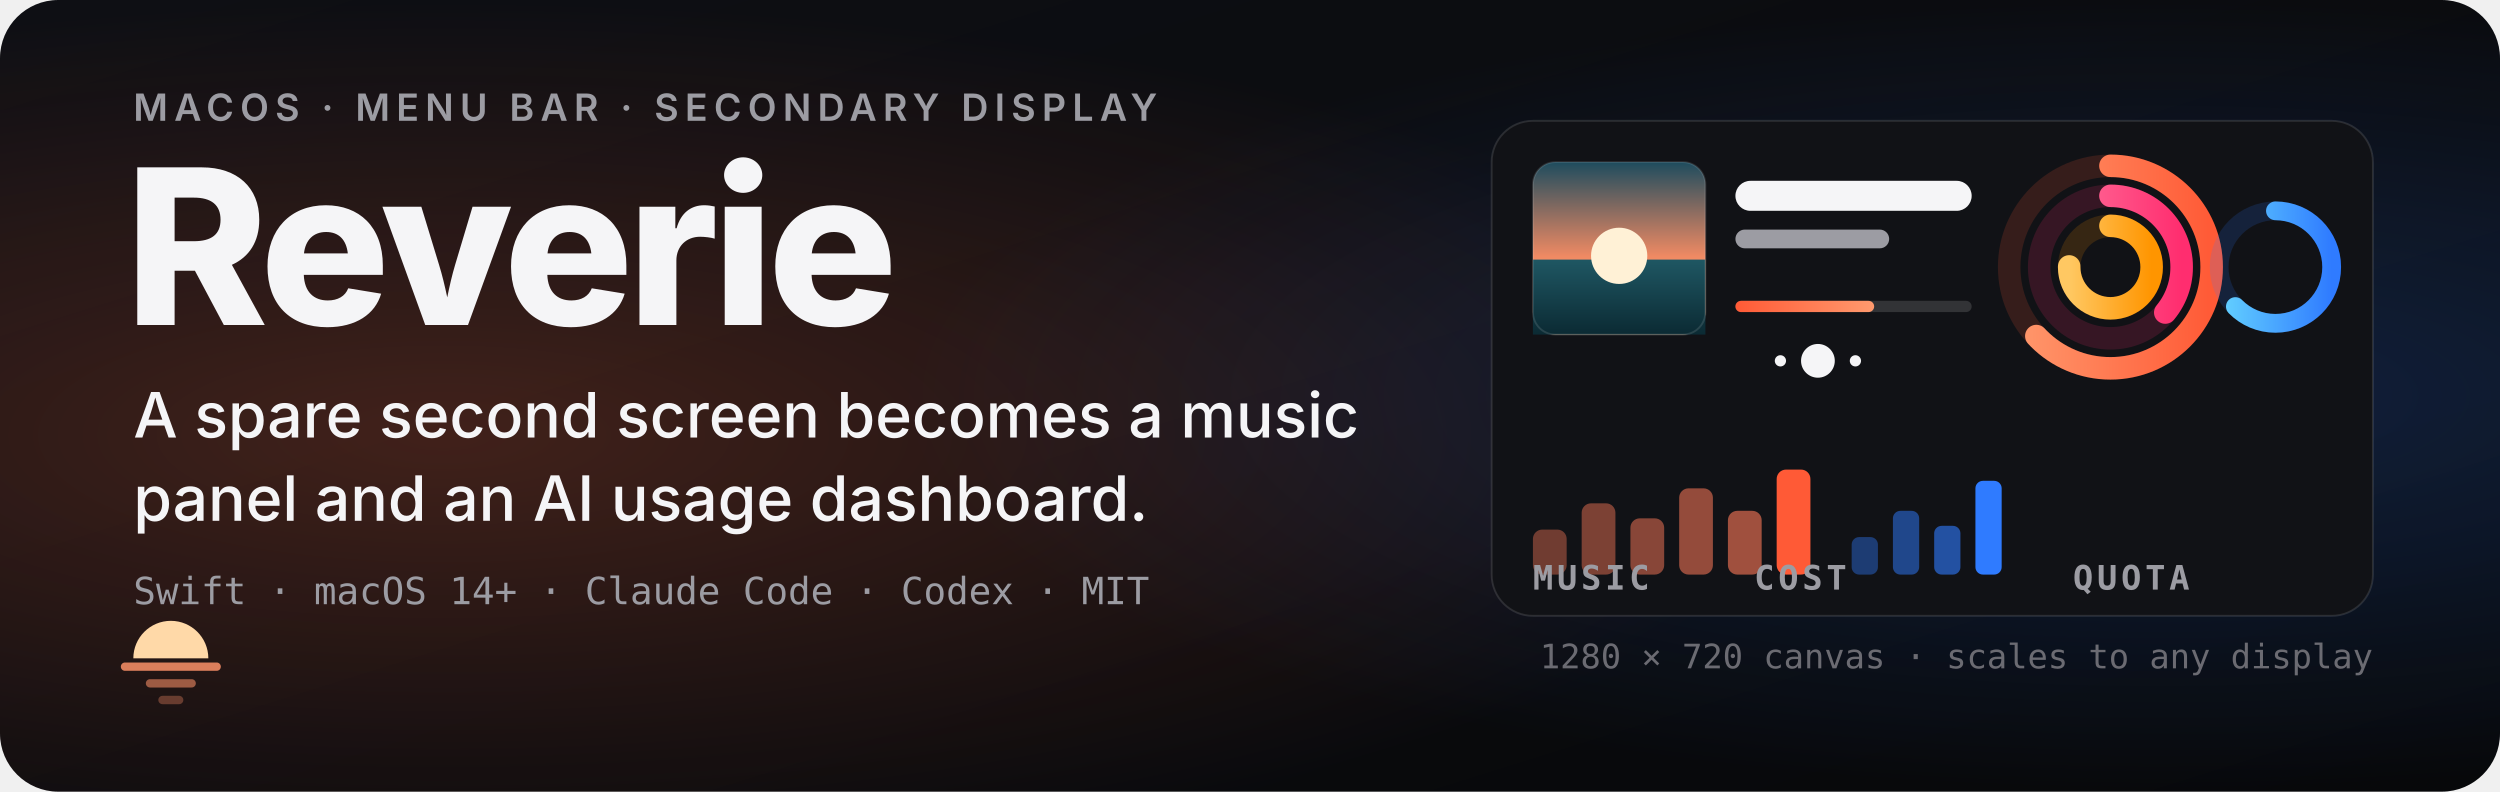
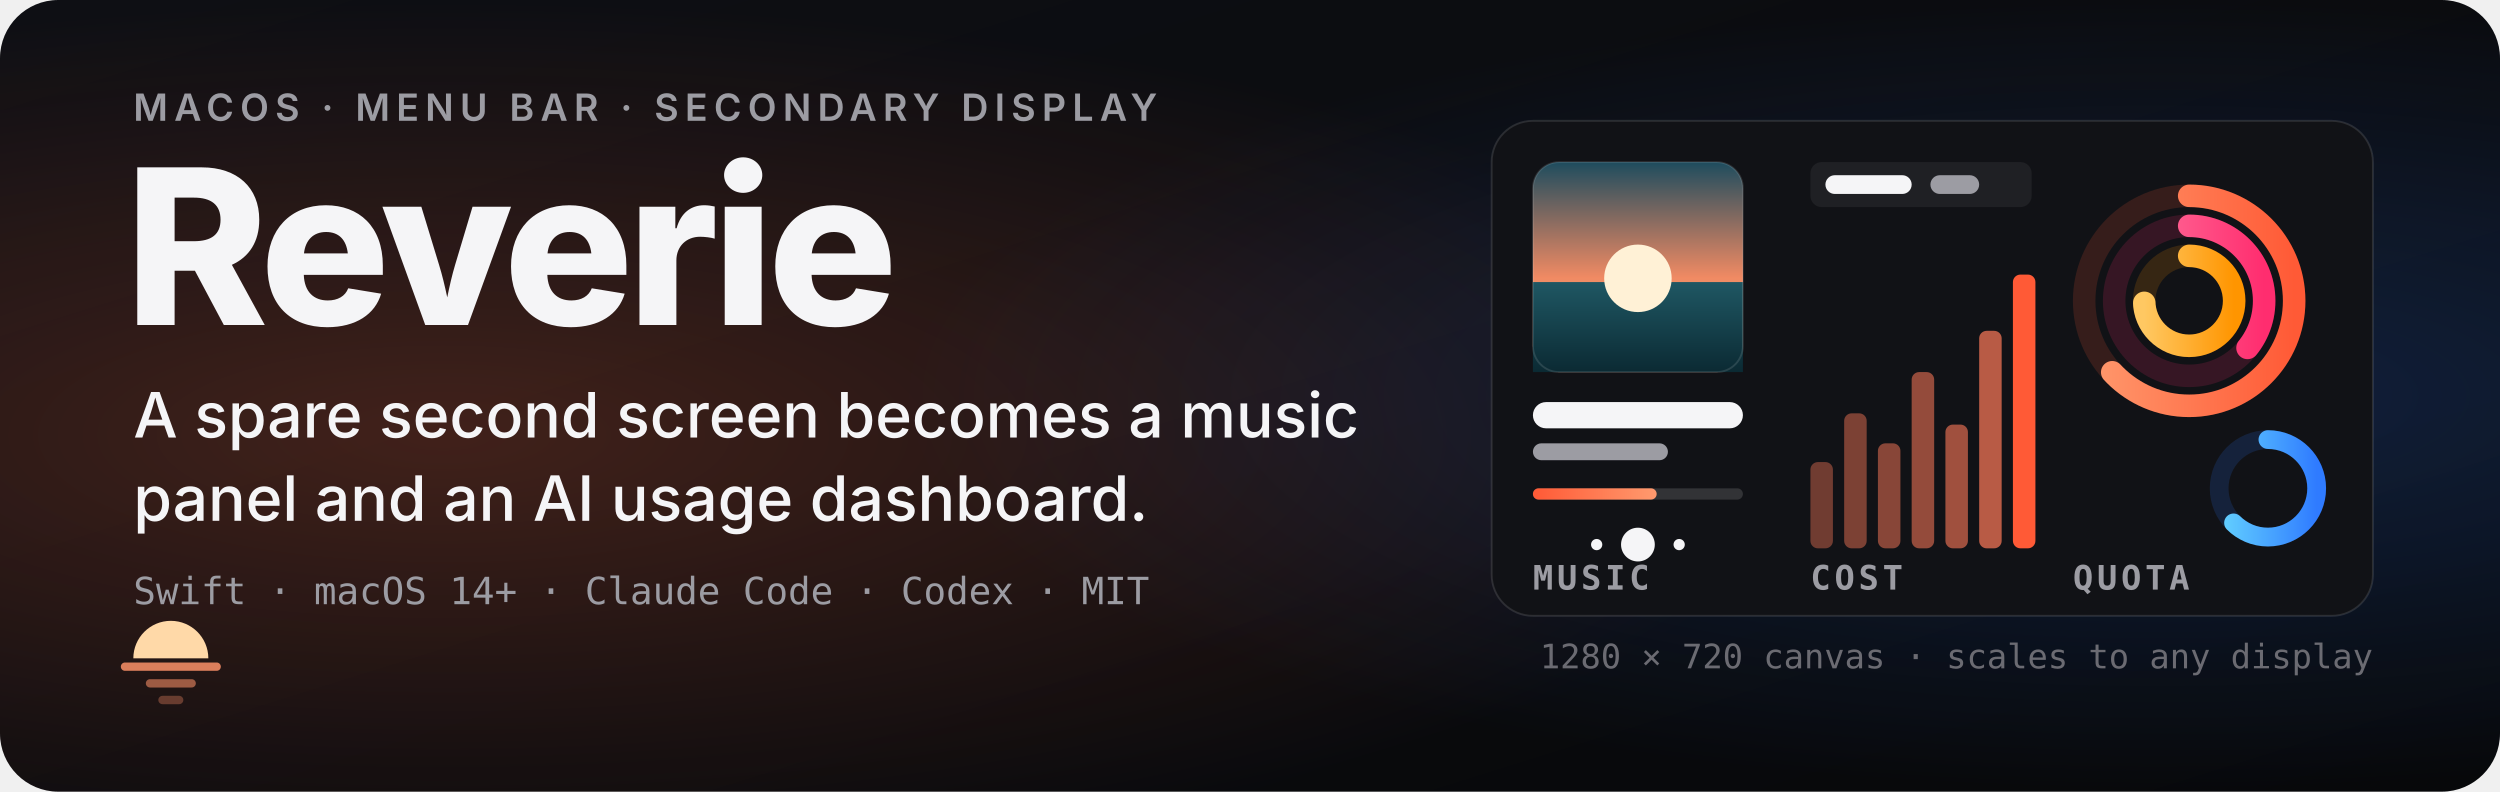
<svg xmlns="http://www.w3.org/2000/svg" width="1200" height="380" viewBox="0 0 1200 380" role="img" aria-labelledby="title desc">
  <defs>
    <linearGradient id="bg" x1="0" y1="0" x2="1" y2="1">
      <stop offset="0" stop-color="#0E0F14" />
      <stop offset="1" stop-color="#07080A" />
    </linearGradient>
    <radialGradient id="warm" cx="0.18" cy="0.55" r="0.55">
      <stop offset="0" stop-color="#FF6A3D" stop-opacity="0.22" />
      <stop offset="1" stop-color="#FF6A3D" stop-opacity="0" />
    </radialGradient>
    <radialGradient id="cool" cx="0.86" cy="0.5" r="0.5">
      <stop offset="0" stop-color="#2F7BFF" stop-opacity="0.2" />
      <stop offset="1" stop-color="#2F7BFF" stop-opacity="0" />
    </radialGradient>
    <linearGradient id="sky" x1="0" y1="0" x2="0" y2="1">
      <stop offset="0" stop-color="#1E4C5E" />
      <stop offset="0.55" stop-color="#F08A63" />
      <stop offset="1" stop-color="#FBC89A" />
    </linearGradient>
    <linearGradient id="sea" x1="0" y1="0" x2="0" y2="1">
      <stop offset="0" stop-color="#1F5763" />
      <stop offset="1" stop-color="#0B2A33" />
    </linearGradient>
    <linearGradient id="ringA" x1="0" y1="0" x2="0" y2="1">
      <stop offset="0" stop-color="#FF9A6E" />
      <stop offset="1" stop-color="#FF5A36" />
    </linearGradient>
    <linearGradient id="ringB" x1="0" y1="0" x2="0" y2="1">
      <stop offset="0" stop-color="#FF7AA2" />
      <stop offset="1" stop-color="#FF2D6F" />
    </linearGradient>
    <linearGradient id="ringC" x1="0" y1="0" x2="0" y2="1">
      <stop offset="0" stop-color="#FFC862" />
      <stop offset="1" stop-color="#FF9500" />
    </linearGradient>
    <linearGradient id="ringD" x1="0" y1="0" x2="0" y2="1">
      <stop offset="0" stop-color="#64D2FF" />
      <stop offset="1" stop-color="#2F7BFF" />
    </linearGradient>
    <linearGradient id="bar" x1="0" y1="0" x2="1" y2="0">
      <stop offset="0" stop-color="#FF5A36" />
      <stop offset="1" stop-color="#FF9A6E" />
    </linearGradient>
    <clipPath id="panel">
      <rect x="0" y="0" width="470" height="264" rx="22" />
    </clipPath>
  </defs>
  <rect width="1200" height="380" rx="28" fill="url(#bg)" />
  <rect width="1200" height="380" rx="28" fill="url(#warm)" />
  <rect width="1200" height="380" rx="28" fill="url(#cool)" />
  <g id="title-block" transform="translate(64 58)" font-family="-apple-system, BlinkMacSystemFont, 'Segoe UI', 'PingFang SC', sans-serif">
    <text x="0" y="0" font-size="18" font-weight="600" letter-spacing="3" fill="#9C9CA3">MACOS · MENU BAR · SECONDARY DISPLAY</text>
    <text x="-4" y="98" font-size="104" font-weight="800" letter-spacing="-3" fill="#F5F5F7">Reverie</text>
    <text x="0" y="152" font-size="30" font-weight="500" fill="#F5F5F7">A spare second screen becomes a music</text>
    <text x="0" y="192" font-size="30" font-weight="500" fill="#F5F5F7">panel and an AI usage dashboard.</text>
    <g transform="translate(0 232)" font-family="ui-monospace, SFMono-Regular, Menlo, monospace" font-size="18" fill="#9C9CA3">
      <text x="0" y="0">Swift · macOS 14+ · Claude Code · Codex · MIT</text>
    </g>
    <g transform="translate(0 258)">
      <path d="M0 0 A18 18 0 0 1 36 0 Z" fill="#FFD9A8" />
      <rect x="-6" y="2" width="48" height="4" rx="2" fill="#F08A63" opacity="0.9" />
      <rect x="6" y="10" width="24" height="4" rx="2" fill="#F08A63" opacity="0.6" />
      <rect x="12" y="18" width="12" height="4" rx="2" fill="#F08A63" opacity="0.35" />
    </g>
  </g>
  <g id="project-proof" transform="translate(716 58) scale(0.9)">
    <rect x="0" y="0" width="470" height="264" rx="22" fill="#111216" stroke="#FFFFFF" stroke-opacity="0.12" />
    <g clip-path="url(#panel)">
      <g transform="translate(22 22)">
-         <rect x="0" y="0" width="92" height="92" rx="12" fill="url(#sky)" />
-         <rect x="0" y="52" width="92" height="40" fill="url(#sea)" />
-         <circle cx="46" cy="50" r="15" fill="#FFF1D6" />
-         <rect x="0" y="0" width="92" height="92" rx="12" fill="none" stroke="#FFFFFF" stroke-opacity="0.12" />
-         <rect x="108" y="10" width="126" height="16" rx="8" fill="#F5F5F7" />
-         <rect x="108" y="36" width="82" height="10" rx="5" fill="#9C9CA3" />
-         <rect x="108" y="74" width="126" height="6" rx="3" fill="#FFFFFF" fill-opacity="0.14" />
-         <rect x="108" y="74" width="74" height="6" rx="3" fill="url(#bar)" />
-         <circle cx="132" cy="106" r="3" fill="#F5F5F7" />
-         <circle cx="152" cy="106" r="9" fill="#F5F5F7" />
-         <circle cx="172" cy="106" r="3" fill="#F5F5F7" />
+         <rect x="0" y="0" width="112" height="112" rx="14" fill="url(#sky)" />
+         <rect x="0" y="64" width="112" height="48" fill="url(#sea)" />
+         <circle cx="56" cy="62" r="18" fill="#FFF1D6" />
+         <rect x="0" y="0" width="112" height="112" rx="14" fill="none" stroke="#FFFFFF" stroke-opacity="0.12" />
+         <rect x="0" y="128" width="112" height="14" rx="7" fill="#F5F5F7" />
+         <rect x="0" y="150" width="72" height="9" rx="4.5" fill="#9C9CA3" />
+         <rect x="0" y="174" width="112" height="6" rx="3" fill="#FFFFFF" fill-opacity="0.14" />
+         <rect x="0" y="174" width="66" height="6" rx="3" fill="url(#bar)" />
+         <circle cx="34" cy="204" r="3" fill="#F5F5F7" />
+         <circle cx="56" cy="204" r="9" fill="#F5F5F7" />
+         <circle cx="78" cy="204" r="3" fill="#F5F5F7" />
      </g>
-       <g transform="translate(330 78)">
-         <circle r="54" fill="none" stroke="#FF5A36" stroke-opacity="0.16" stroke-width="12" />
-         <circle r="54" fill="none" stroke="url(#ringA)" stroke-width="12" stroke-linecap="round" stroke-dasharray="214 340" transform="rotate(-90)" />
-         <circle r="38" fill="none" stroke="#FF2D6F" stroke-opacity="0.16" stroke-width="12" />
-         <circle r="38" fill="none" stroke="url(#ringB)" stroke-width="12" stroke-linecap="round" stroke-dasharray="86 240" transform="rotate(-90)" />
-         <circle r="22" fill="none" stroke="#FF9500" stroke-opacity="0.16" stroke-width="12" />
-         <circle r="22" fill="none" stroke="url(#ringC)" stroke-width="12" stroke-linecap="round" stroke-dasharray="104 140" transform="rotate(-90)" />
+       <g transform="translate(170 22)">
+         <rect x="0" y="0" width="118" height="24" rx="6" fill="#FFFFFF" fill-opacity="0.06" />
+         <rect x="8" y="7" width="46" height="10" rx="5" fill="#F5F5F7" />
+         <rect x="64" y="7" width="26" height="10" rx="5" fill="#9C9CA3" />
+         <g transform="translate(0 60)">
+           <rect x="0" y="100" width="12" height="46" rx="4" fill="#FF7A59" opacity="0.4" />
+           <rect x="18" y="74" width="12" height="72" rx="4" fill="#FF7A59" opacity="0.45" />
+           <rect x="36" y="90" width="12" height="56" rx="4" fill="#FF7A59" opacity="0.5" />
+           <rect x="54" y="52" width="12" height="94" rx="4" fill="#FF7A59" opacity="0.55" />
+           <rect x="72" y="80" width="12" height="66" rx="4" fill="#FF7A59" opacity="0.6" />
+           <rect x="90" y="30" width="12" height="116" rx="4" fill="#FF7A59" opacity="0.7" />
+           <rect x="108" y="0" width="12" height="146" rx="4" fill="#FF5A36" />
+         </g>
      </g>
-       <g transform="translate(418 78)">
-         <circle r="30" fill="none" stroke="#2F7BFF" stroke-opacity="0.16" stroke-width="10" />
-         <circle r="30" fill="none" stroke="url(#ringD)" stroke-width="10" stroke-linecap="round" stroke-dasharray="118 190" transform="rotate(-90)" />
+       <g transform="translate(372 96)">
+         <circle r="56" fill="none" stroke="#FF5A36" stroke-opacity="0.16" stroke-width="12" />
+         <circle r="56" fill="none" stroke="url(#ringA)" stroke-width="12" stroke-linecap="round" stroke-dasharray="222 352" transform="rotate(-90)" />
+         <circle r="40" fill="none" stroke="#FF2D6F" stroke-opacity="0.16" stroke-width="12" />
+         <circle r="40" fill="none" stroke="url(#ringB)" stroke-width="12" stroke-linecap="round" stroke-dasharray="90 252" transform="rotate(-90)" />
+         <circle r="24" fill="none" stroke="#FF9500" stroke-opacity="0.16" stroke-width="12" />
+         <circle r="24" fill="none" stroke="url(#ringC)" stroke-width="12" stroke-linecap="round" stroke-dasharray="112 152" transform="rotate(-90)" />
      </g>
-       <g transform="translate(22 178)">
-         <rect x="0" y="40" width="18" height="24" rx="5" fill="#FF7A59" opacity="0.4" />
-         <rect x="26" y="26" width="18" height="38" rx="5" fill="#FF7A59" opacity="0.45" />
-         <rect x="52" y="34" width="18" height="30" rx="5" fill="#FF7A59" opacity="0.5" />
-         <rect x="78" y="18" width="18" height="46" rx="5" fill="#FF7A59" opacity="0.55" />
-         <rect x="104" y="30" width="18" height="34" rx="5" fill="#FF7A59" opacity="0.6" />
-         <rect x="130" y="8" width="18" height="56" rx="5" fill="#FF5A36" />
-         <rect x="170" y="44" width="14" height="20" rx="4" fill="#2F7BFF" opacity="0.4" />
-         <rect x="192" y="30" width="14" height="34" rx="4" fill="#2F7BFF" opacity="0.5" />
-         <rect x="214" y="38" width="14" height="26" rx="4" fill="#2F7BFF" opacity="0.6" />
-         <rect x="236" y="14" width="14" height="50" rx="4" fill="#2F7BFF" />
+       <g transform="translate(414 196)">
+         <circle r="26" fill="none" stroke="#2F7BFF" stroke-opacity="0.16" stroke-width="10" />
+         <circle r="26" fill="none" stroke="url(#ringD)" stroke-width="10" stroke-linecap="round" stroke-dasharray="102 164" transform="rotate(-90)" />
      </g>
      <g transform="translate(22 250)" font-family="ui-monospace, SFMono-Regular, Menlo, monospace" font-size="18" font-weight="600" letter-spacing="2" fill="#9C9CA3">
        <text x="0" y="0">MUSIC</text>
-         <text x="118" y="0">COST</text>
+         <text x="148" y="0">COST</text>
        <text x="288" y="0">QUOTA</text>
      </g>
    </g>
    <text x="470" y="292" text-anchor="end" font-family="ui-monospace, SFMono-Regular, Menlo, monospace" font-size="18" fill="#6B6B72">1280 × 720 canvas · scales to any display</text>
  </g>
</svg>
